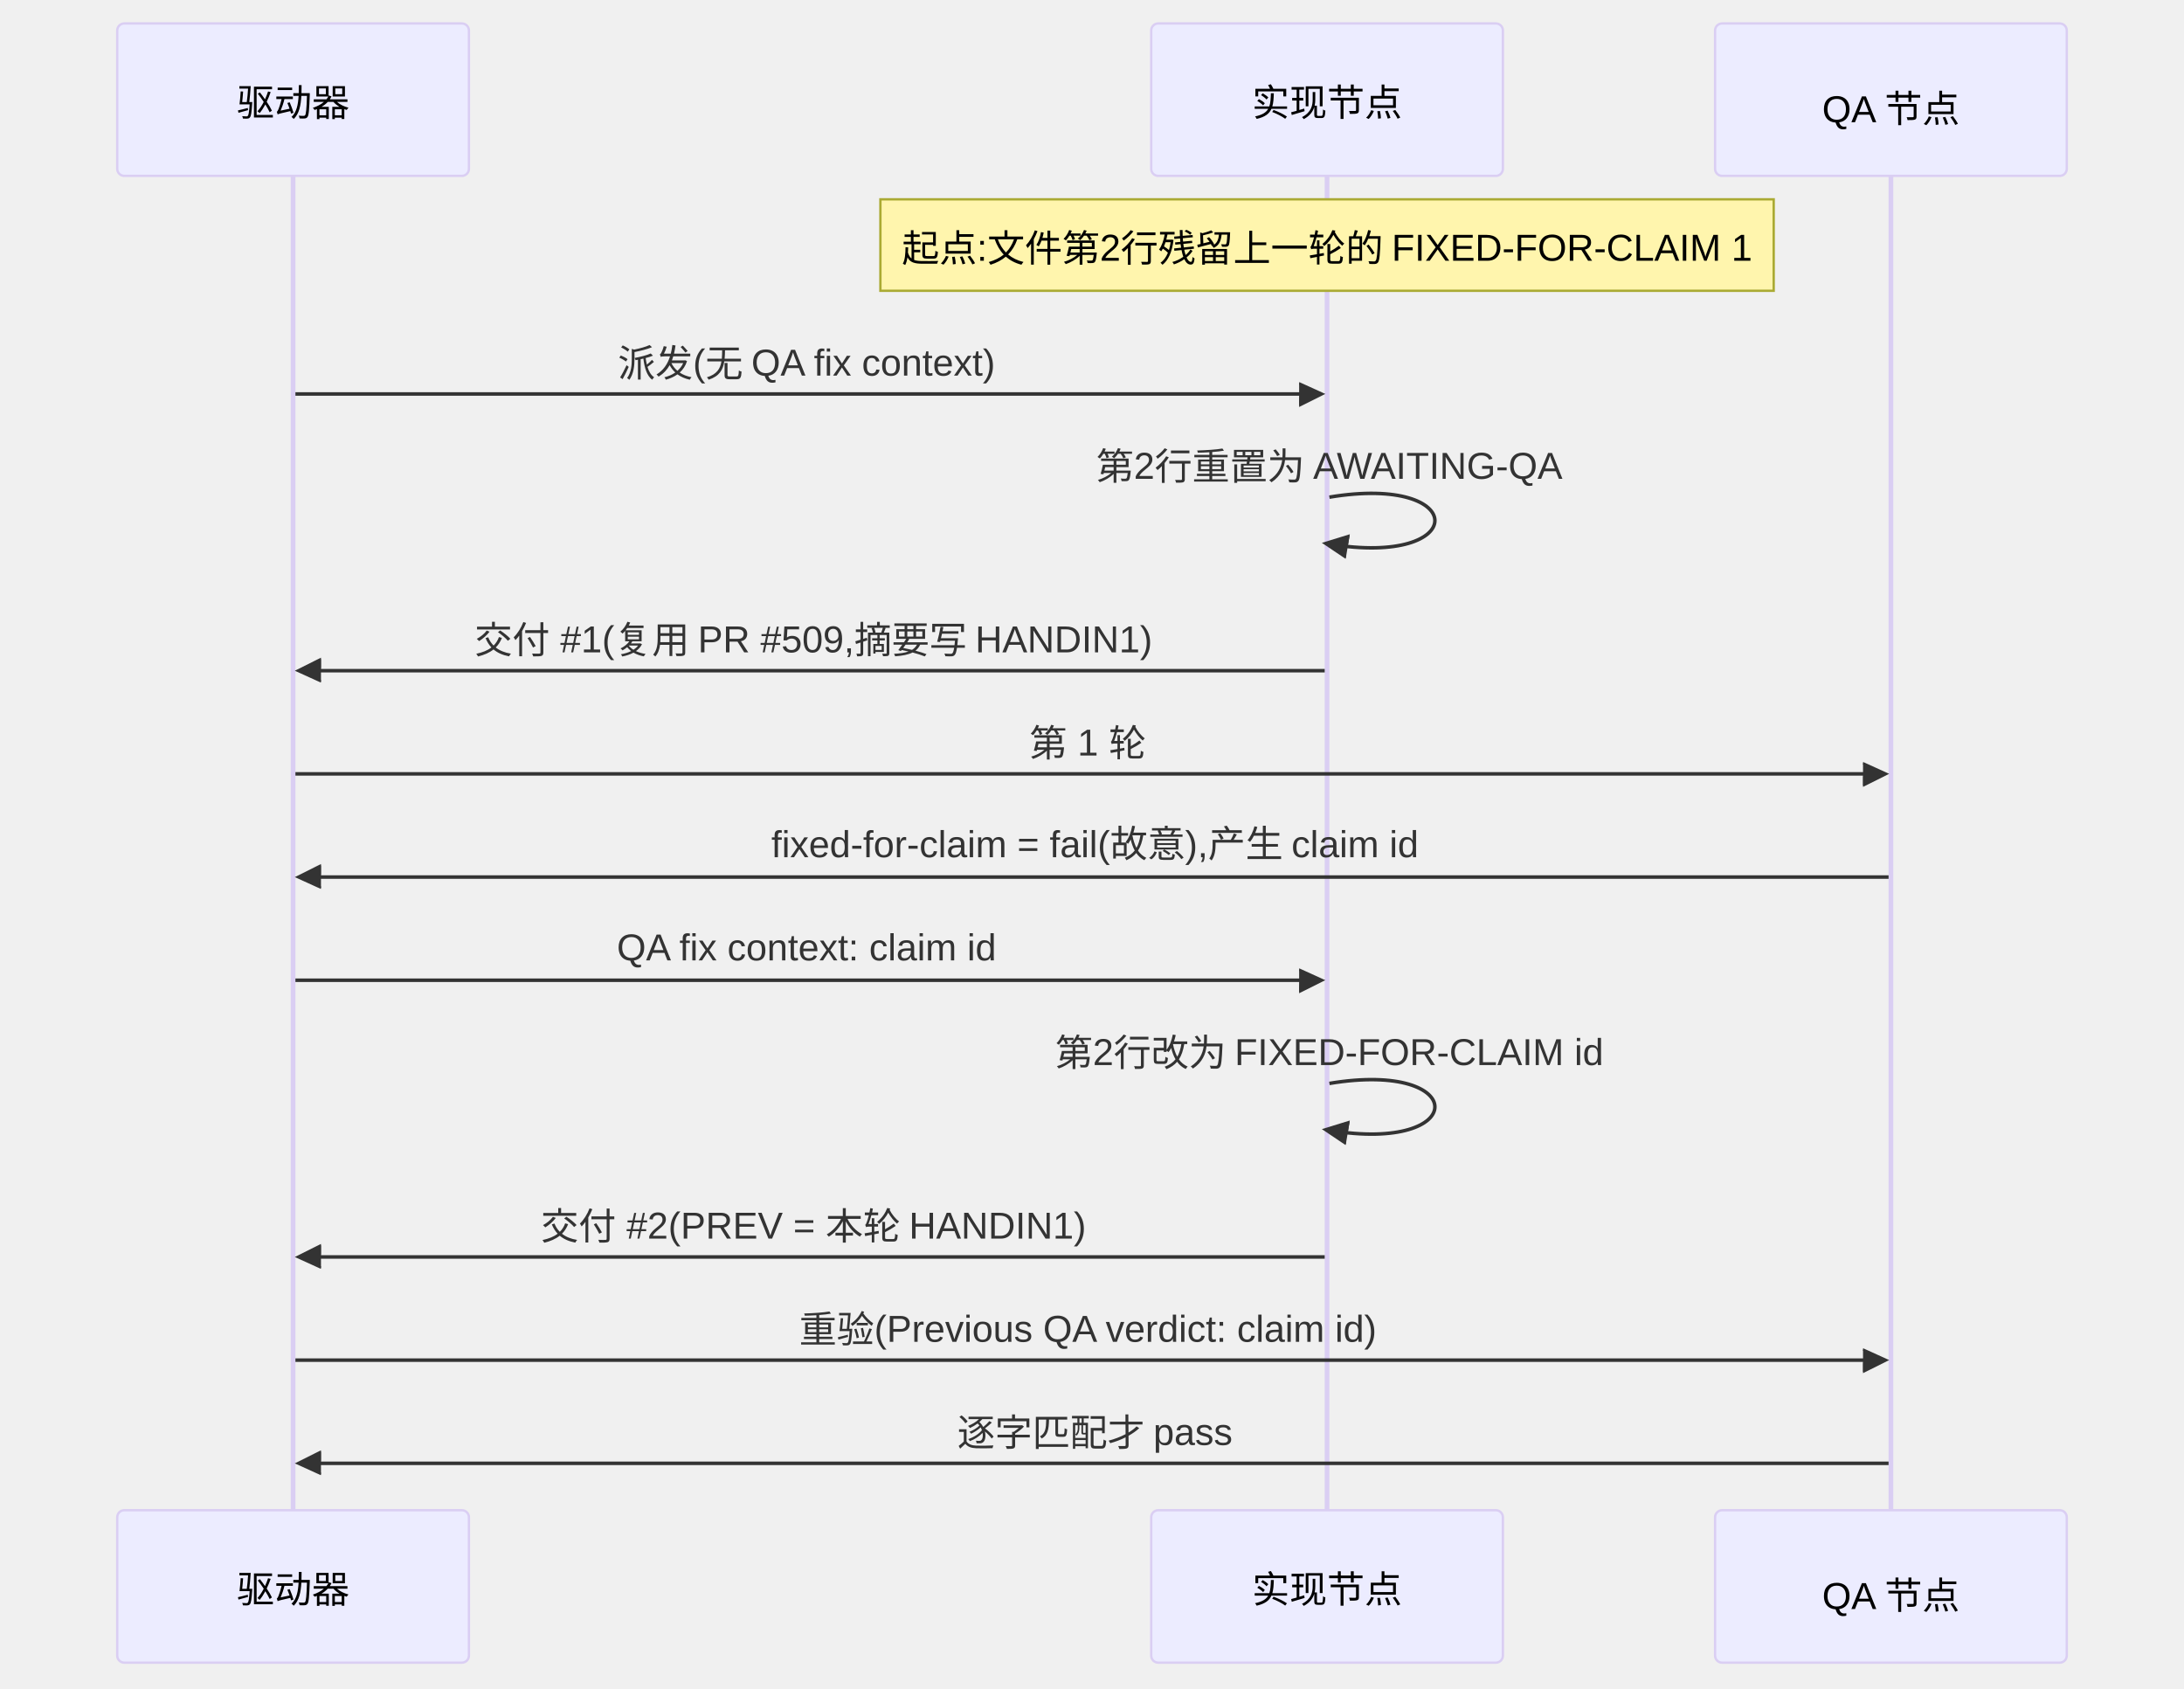
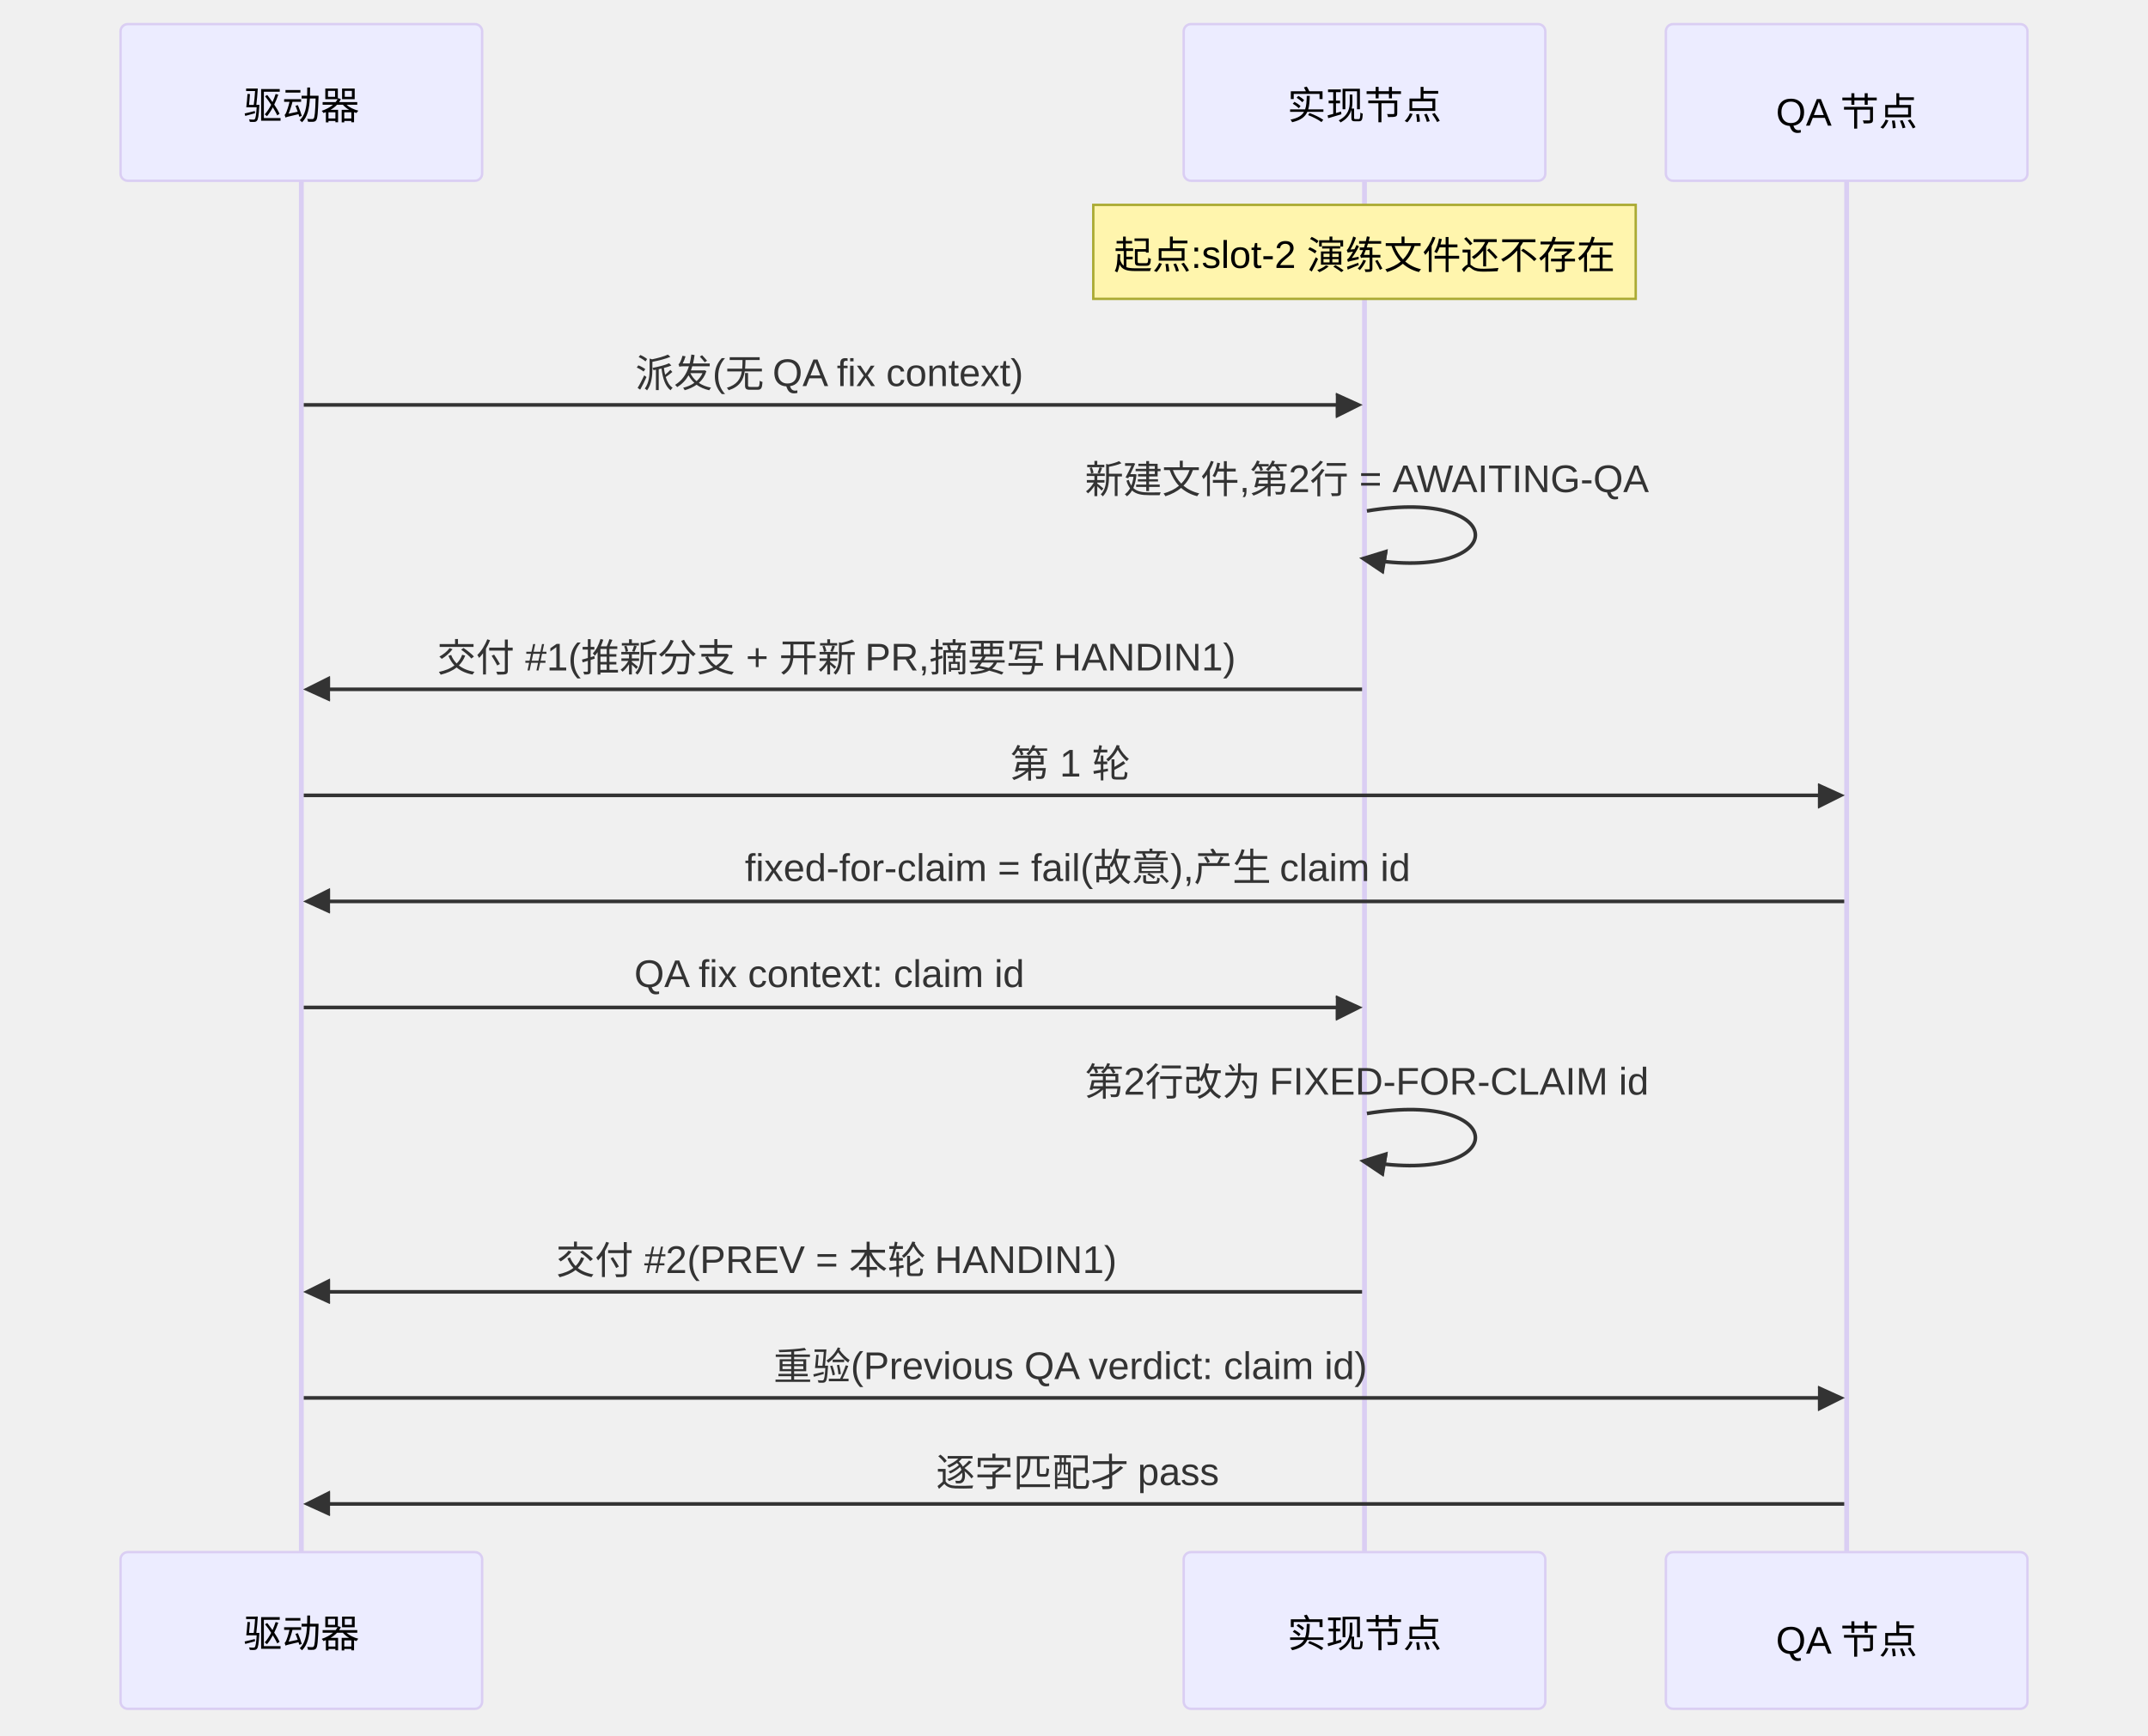
- <svg xmlns="http://www.w3.org/2000/svg" id="FLY-3150-d1" width="100%" style="max-width: 931.5px; background-color: white;" viewBox="-50 -10 931.5 720" role="graphics-document document" aria-roledescription="sequence">
+ <svg xmlns="http://www.w3.org/2000/svg" id="FLY-3150-d1" width="100%" style="max-width: 891px; background-color: white;" viewBox="-50 -10 891 720" role="graphics-document document" aria-roledescription="sequence">
  <g>
-     <rect x="681.5" y="634" fill="#eaeaea" stroke="#666" width="150" height="65" name="Q" rx="3" ry="3" class="actor actor-bottom" />
-     <text x="756.5" y="666.5" dominant-baseline="central" alignment-baseline="central" class="actor actor-box" style="text-anchor: middle; font-size: 16px; font-weight: 400;">
-       <tspan x="756.5" dy="0">QA 节点</tspan>
+     <rect x="641" y="634" fill="#eaeaea" stroke="#666" width="150" height="65" name="Q" rx="3" ry="3" class="actor actor-bottom" />
+     <text x="716" y="666.5" dominant-baseline="central" alignment-baseline="central" class="actor actor-box" style="text-anchor: middle; font-size: 16px; font-weight: 400;">
+       <tspan x="716" dy="0">QA 节点</tspan>
    </text>
  </g>
  <g>
    <rect x="441" y="634" fill="#eaeaea" stroke="#666" width="150" height="65" name="I" rx="3" ry="3" class="actor actor-bottom" />
    <text x="516" y="666.5" dominant-baseline="central" alignment-baseline="central" class="actor actor-box" style="text-anchor: middle; font-size: 16px; font-weight: 400;">
      <tspan x="516" dy="0">实现节点</tspan>
    </text>
  </g>
  <g>
    <rect x="0" y="634" fill="#eaeaea" stroke="#666" width="150" height="65" name="D" rx="3" ry="3" class="actor actor-bottom" />
    <text x="75" y="666.5" dominant-baseline="central" alignment-baseline="central" class="actor actor-box" style="text-anchor: middle; font-size: 16px; font-weight: 400;">
      <tspan x="75" dy="0">驱动器</tspan>
    </text>
  </g>
  <g>
-     <line id="actor2" x1="756.5" y1="65" x2="756.5" y2="634" class="actor-line 200" stroke-width="0.5px" stroke="#999" name="Q" />
+     <line id="actor2" x1="716" y1="65" x2="716" y2="634" class="actor-line 200" stroke-width="0.5px" stroke="#999" name="Q" />
    <g id="root-2">
-       <rect x="681.5" y="0" fill="#eaeaea" stroke="#666" width="150" height="65" name="Q" rx="3" ry="3" class="actor actor-top" />
-       <text x="756.5" y="32.5" dominant-baseline="central" alignment-baseline="central" class="actor actor-box" style="text-anchor: middle; font-size: 16px; font-weight: 400;">
-         <tspan x="756.5" dy="0">QA 节点</tspan>
+       <rect x="641" y="0" fill="#eaeaea" stroke="#666" width="150" height="65" name="Q" rx="3" ry="3" class="actor actor-top" />
+       <text x="716" y="32.5" dominant-baseline="central" alignment-baseline="central" class="actor actor-box" style="text-anchor: middle; font-size: 16px; font-weight: 400;">
+         <tspan x="716" dy="0">QA 节点</tspan>
      </text>
    </g>
  </g>
  <g>
    <line id="actor1" x1="516" y1="65" x2="516" y2="634" class="actor-line 200" stroke-width="0.5px" stroke="#999" name="I" />
    <g id="root-1">
      <rect x="441" y="0" fill="#eaeaea" stroke="#666" width="150" height="65" name="I" rx="3" ry="3" class="actor actor-top" />
      <text x="516" y="32.5" dominant-baseline="central" alignment-baseline="central" class="actor actor-box" style="text-anchor: middle; font-size: 16px; font-weight: 400;">
        <tspan x="516" dy="0">实现节点</tspan>
      </text>
    </g>
  </g>
  <g>
    <line id="actor0" x1="75" y1="65" x2="75" y2="634" class="actor-line 200" stroke-width="0.5px" stroke="#999" name="D" />
    <g id="root-0">
      <rect x="0" y="0" fill="#eaeaea" stroke="#666" width="150" height="65" name="D" rx="3" ry="3" class="actor actor-top" />
      <text x="75" y="32.5" dominant-baseline="central" alignment-baseline="central" class="actor actor-box" style="text-anchor: middle; font-size: 16px; font-weight: 400;">
        <tspan x="75" dy="0">驱动器</tspan>
      </text>
    </g>
  </g>
  <style>#FLY-3150-d1{font-family:"trebuchet ms",verdana,arial,sans-serif;font-size:16px;fill:#333;}@keyframes edge-animation-frame{from{stroke-dashoffset:0;}}@keyframes dash{to{stroke-dashoffset:0;}}#FLY-3150-d1 .edge-animation-slow{stroke-dasharray:9,5!important;stroke-dashoffset:900;animation:dash 50s linear infinite;stroke-linecap:round;}#FLY-3150-d1 .edge-animation-fast{stroke-dasharray:9,5!important;stroke-dashoffset:900;animation:dash 20s linear infinite;stroke-linecap:round;}#FLY-3150-d1 .error-icon{fill:#552222;}#FLY-3150-d1 .error-text{fill:#552222;stroke:#552222;}#FLY-3150-d1 .edge-thickness-normal{stroke-width:1px;}#FLY-3150-d1 .edge-thickness-thick{stroke-width:3.5px;}#FLY-3150-d1 .edge-pattern-solid{stroke-dasharray:0;}#FLY-3150-d1 .edge-thickness-invisible{stroke-width:0;fill:none;}#FLY-3150-d1 .edge-pattern-dashed{stroke-dasharray:3;}#FLY-3150-d1 .edge-pattern-dotted{stroke-dasharray:2;}#FLY-3150-d1 .marker{fill:#333333;stroke:#333333;}#FLY-3150-d1 .marker.cross{stroke:#333333;}#FLY-3150-d1 svg{font-family:"trebuchet ms",verdana,arial,sans-serif;font-size:16px;}#FLY-3150-d1 p{margin:0;}#FLY-3150-d1 .actor{stroke:hsl(259.626, 59.777%, 87.902%);fill:#ECECFF;}#FLY-3150-d1 text.actor&gt;tspan{fill:black;stroke:none;}#FLY-3150-d1 .actor-line{stroke:hsl(259.626, 59.777%, 87.902%);}#FLY-3150-d1 .innerArc{stroke-width:1.5;stroke-dasharray:none;}#FLY-3150-d1 .messageLine0{stroke-width:1.5;stroke-dasharray:none;stroke:#333;}#FLY-3150-d1 .messageLine1{stroke-width:1.5;stroke-dasharray:2,2;stroke:#333;}#FLY-3150-d1 #arrowhead path{fill:#333;stroke:#333;}#FLY-3150-d1 .sequenceNumber{fill:white;}#FLY-3150-d1 #sequencenumber{fill:#333;}#FLY-3150-d1 #crosshead path{fill:#333;stroke:#333;}#FLY-3150-d1 .messageText{fill:#333;stroke:none;}#FLY-3150-d1 .labelBox{stroke:hsl(259.626, 59.777%, 87.902%);fill:#ECECFF;}#FLY-3150-d1 .labelText,#FLY-3150-d1 .labelText&gt;tspan{fill:black;stroke:none;}#FLY-3150-d1 .loopText,#FLY-3150-d1 .loopText&gt;tspan{fill:black;stroke:none;}#FLY-3150-d1 .loopLine{stroke-width:2px;stroke-dasharray:2,2;stroke:hsl(259.626, 59.777%, 87.902%);fill:hsl(259.626, 59.777%, 87.902%);}#FLY-3150-d1 .note{stroke:#aaaa33;fill:#fff5ad;}#FLY-3150-d1 .noteText,#FLY-3150-d1 .noteText&gt;tspan{fill:black;stroke:none;}#FLY-3150-d1 .activation0{fill:#f4f4f4;stroke:#666;}#FLY-3150-d1 .activation1{fill:#f4f4f4;stroke:#666;}#FLY-3150-d1 .activation2{fill:#f4f4f4;stroke:#666;}#FLY-3150-d1 .actorPopupMenu{position:absolute;}#FLY-3150-d1 .actorPopupMenuPanel{position:absolute;fill:#ECECFF;box-shadow:0px 8px 16px 0px rgba(0,0,0,0.2);filter:drop-shadow(3px 5px 2px rgb(0 0 0 / 0.4));}#FLY-3150-d1 .actor-man line{stroke:hsl(259.626, 59.777%, 87.902%);fill:#ECECFF;}#FLY-3150-d1 .actor-man circle,#FLY-3150-d1 line{stroke:hsl(259.626, 59.777%, 87.902%);fill:#ECECFF;stroke-width:2px;}#FLY-3150-d1 :root{--mermaid-font-family:"trebuchet ms",verdana,arial,sans-serif;}</style>
  <g />
  <defs>
    <symbol id="computer" width="24" height="24">
      <path transform="scale(.5)" d="M2 2v13h20v-13h-20zm18 11h-16v-9h16v9zm-10.228 6l.466-1h3.524l.467 1h-4.457zm14.228 3h-24l2-6h2.104l-1.33 4h18.45l-1.297-4h2.073l2 6zm-5-10h-14v-7h14v7z" />
    </symbol>
  </defs>
  <defs>
    <symbol id="database" fill-rule="evenodd" clip-rule="evenodd">
      <path transform="scale(.5)" d="M12.258.001l.256.004.255.005.253.008.251.01.249.012.247.015.246.016.242.019.241.02.239.023.236.024.233.027.231.028.229.031.225.032.223.034.22.036.217.038.214.04.211.041.208.043.205.045.201.046.198.048.194.05.191.051.187.053.183.054.18.056.175.057.172.059.168.06.163.061.16.063.155.064.15.066.074.033.073.033.071.034.07.034.069.035.068.035.067.035.066.035.064.036.064.036.062.036.06.036.06.037.058.037.058.037.055.038.055.038.053.038.052.038.051.039.05.039.048.039.047.039.045.04.044.04.043.04.041.04.04.041.039.041.037.041.036.041.034.041.033.042.032.042.03.042.029.042.027.042.026.043.024.043.023.043.021.043.02.043.018.044.017.043.015.044.013.044.012.044.011.045.009.044.007.045.006.045.004.045.002.045.001.045v17l-.001.045-.002.045-.004.045-.006.045-.007.045-.009.044-.011.045-.012.044-.013.044-.015.044-.017.043-.018.044-.02.043-.021.043-.023.043-.024.043-.026.043-.027.042-.029.042-.03.042-.032.042-.033.042-.034.041-.036.041-.037.041-.039.041-.04.041-.041.04-.043.04-.044.04-.045.04-.047.039-.048.039-.05.039-.051.039-.052.038-.053.038-.055.038-.055.038-.058.037-.058.037-.06.037-.06.036-.062.036-.064.036-.064.036-.066.035-.067.035-.068.035-.069.035-.07.034-.071.034-.073.033-.074.033-.15.066-.155.064-.16.063-.163.061-.168.06-.172.059-.175.057-.18.056-.183.054-.187.053-.191.051-.194.05-.198.048-.201.046-.205.045-.208.043-.211.041-.214.04-.217.038-.22.036-.223.034-.225.032-.229.031-.231.028-.233.027-.236.024-.239.023-.241.02-.242.019-.246.016-.247.015-.249.012-.251.01-.253.008-.255.005-.256.004-.258.001-.258-.001-.256-.004-.255-.005-.253-.008-.251-.01-.249-.012-.247-.015-.245-.016-.243-.019-.241-.02-.238-.023-.236-.024-.234-.027-.231-.028-.228-.031-.226-.032-.223-.034-.22-.036-.217-.038-.214-.04-.211-.041-.208-.043-.204-.045-.201-.046-.198-.048-.195-.05-.19-.051-.187-.053-.184-.054-.179-.056-.176-.057-.172-.059-.167-.06-.164-.061-.159-.063-.155-.064-.151-.066-.074-.033-.072-.033-.072-.034-.07-.034-.069-.035-.068-.035-.067-.035-.066-.035-.064-.036-.063-.036-.062-.036-.061-.036-.06-.037-.058-.037-.057-.037-.056-.038-.055-.038-.053-.038-.052-.038-.051-.039-.049-.039-.049-.039-.046-.039-.046-.04-.044-.04-.043-.04-.041-.04-.04-.041-.039-.041-.037-.041-.036-.041-.034-.041-.033-.042-.032-.042-.03-.042-.029-.042-.027-.042-.026-.043-.024-.043-.023-.043-.021-.043-.02-.043-.018-.044-.017-.043-.015-.044-.013-.044-.012-.044-.011-.045-.009-.044-.007-.045-.006-.045-.004-.045-.002-.045-.001-.045v-17l.001-.045.002-.045.004-.045.006-.045.007-.045.009-.044.011-.045.012-.044.013-.044.015-.044.017-.043.018-.044.02-.043.021-.043.023-.043.024-.043.026-.043.027-.042.029-.042.03-.042.032-.042.033-.042.034-.041.036-.041.037-.041.039-.041.04-.041.041-.04.043-.04.044-.04.046-.04.046-.039.049-.039.049-.039.051-.039.052-.038.053-.038.055-.038.056-.038.057-.037.058-.037.06-.037.061-.036.062-.036.063-.036.064-.036.066-.035.067-.035.068-.035.069-.035.07-.034.072-.034.072-.033.074-.033.151-.066.155-.064.159-.063.164-.061.167-.06.172-.059.176-.057.179-.056.184-.054.187-.053.19-.051.195-.05.198-.048.201-.046.204-.045.208-.043.211-.041.214-.04.217-.038.22-.036.223-.034.226-.032.228-.031.231-.028.234-.027.236-.024.238-.023.241-.02.243-.019.245-.016.247-.015.249-.012.251-.01.253-.008.255-.005.256-.004.258-.001.258.001zm-9.258 20.499v.01l.001.021.003.021.004.022.005.021.006.022.007.022.009.023.01.022.011.023.012.023.013.023.015.023.016.024.017.023.018.024.019.024.021.024.022.025.023.024.024.025.052.049.056.05.061.051.066.051.07.051.075.051.079.052.084.052.088.052.092.052.097.052.102.051.105.052.11.052.114.051.119.051.123.051.127.05.131.05.135.05.139.048.144.049.147.047.152.047.155.047.16.045.163.045.167.043.171.043.176.041.178.041.183.039.187.039.19.037.194.035.197.035.202.033.204.031.209.03.212.029.216.027.219.025.222.024.226.021.23.02.233.018.236.016.24.015.243.012.246.01.249.008.253.005.256.004.259.001.26-.001.257-.004.254-.005.25-.008.247-.011.244-.012.241-.014.237-.016.233-.018.231-.021.226-.021.224-.024.22-.026.216-.027.212-.028.21-.031.205-.031.202-.034.198-.034.194-.036.191-.037.187-.039.183-.04.179-.04.175-.042.172-.043.168-.044.163-.045.16-.046.155-.046.152-.047.148-.048.143-.049.139-.049.136-.05.131-.05.126-.05.123-.051.118-.052.114-.051.11-.052.106-.052.101-.052.096-.052.092-.052.088-.053.083-.051.079-.052.074-.052.07-.051.065-.051.06-.051.056-.05.051-.05.023-.024.023-.025.021-.024.02-.024.019-.024.018-.024.017-.024.015-.023.014-.024.013-.023.012-.023.01-.023.01-.022.008-.022.006-.022.006-.022.004-.022.004-.021.001-.021.001-.021v-4.127l-.077.055-.08.053-.083.054-.085.053-.087.052-.09.052-.093.051-.095.05-.097.05-.1.049-.102.049-.105.048-.106.047-.109.047-.111.046-.114.045-.115.045-.118.044-.12.043-.122.042-.124.042-.126.041-.128.04-.13.04-.132.038-.134.038-.135.037-.138.037-.139.035-.142.035-.143.034-.144.033-.147.032-.148.031-.15.03-.151.03-.153.029-.154.027-.156.027-.158.026-.159.025-.161.024-.162.023-.163.022-.165.021-.166.02-.167.019-.169.018-.169.017-.171.016-.173.015-.173.014-.175.013-.175.012-.177.011-.178.01-.179.008-.179.008-.181.006-.182.005-.182.004-.184.003-.184.002h-.37l-.184-.002-.184-.003-.182-.004-.182-.005-.181-.006-.179-.008-.179-.008-.178-.01-.176-.011-.176-.012-.175-.013-.173-.014-.172-.015-.171-.016-.17-.017-.169-.018-.167-.019-.166-.02-.165-.021-.163-.022-.162-.023-.161-.024-.159-.025-.157-.026-.156-.027-.155-.027-.153-.029-.151-.03-.15-.03-.148-.031-.146-.032-.145-.033-.143-.034-.141-.035-.14-.035-.137-.037-.136-.037-.134-.038-.132-.038-.13-.04-.128-.04-.126-.041-.124-.042-.122-.042-.12-.044-.117-.043-.116-.045-.113-.045-.112-.046-.109-.047-.106-.047-.105-.048-.102-.049-.1-.049-.097-.05-.095-.05-.093-.052-.09-.051-.087-.052-.085-.053-.083-.054-.08-.054-.077-.054v4.127zm0-5.654v.011l.001.021.003.021.004.021.005.022.006.022.007.022.009.022.01.022.011.023.012.023.013.023.015.024.016.023.017.024.018.024.019.024.021.024.022.024.023.025.024.024.052.05.056.05.061.05.066.051.07.051.075.052.079.051.084.052.088.052.092.052.097.052.102.052.105.052.11.051.114.051.119.052.123.05.127.051.131.05.135.049.139.049.144.048.147.048.152.047.155.046.16.045.163.045.167.044.171.042.176.042.178.04.183.04.187.038.19.037.194.036.197.034.202.033.204.032.209.03.212.028.216.027.219.025.222.024.226.022.23.02.233.018.236.016.24.014.243.012.246.01.249.008.253.006.256.003.259.001.26-.001.257-.003.254-.006.25-.008.247-.01.244-.012.241-.015.237-.016.233-.018.231-.02.226-.022.224-.024.22-.025.216-.027.212-.029.21-.03.205-.032.202-.033.198-.035.194-.036.191-.037.187-.039.183-.039.179-.041.175-.042.172-.043.168-.044.163-.045.16-.045.155-.047.152-.047.148-.048.143-.048.139-.05.136-.049.131-.05.126-.051.123-.051.118-.051.114-.052.11-.052.106-.052.101-.052.096-.052.092-.052.088-.052.083-.052.079-.052.074-.051.07-.052.065-.051.06-.05.056-.051.051-.049.023-.025.023-.024.021-.025.02-.024.019-.024.018-.024.017-.024.015-.023.014-.023.013-.024.012-.022.01-.023.01-.023.008-.022.006-.022.006-.022.004-.021.004-.022.001-.021.001-.021v-4.139l-.077.054-.08.054-.083.054-.085.052-.087.053-.09.051-.093.051-.095.051-.097.05-.1.049-.102.049-.105.048-.106.047-.109.047-.111.046-.114.045-.115.044-.118.044-.12.044-.122.042-.124.042-.126.041-.128.04-.13.039-.132.039-.134.038-.135.037-.138.036-.139.036-.142.035-.143.033-.144.033-.147.033-.148.031-.15.03-.151.03-.153.028-.154.028-.156.027-.158.026-.159.025-.161.024-.162.023-.163.022-.165.021-.166.02-.167.019-.169.018-.169.017-.171.016-.173.015-.173.014-.175.013-.175.012-.177.011-.178.009-.179.009-.179.007-.181.007-.182.005-.182.004-.184.003-.184.002h-.37l-.184-.002-.184-.003-.182-.004-.182-.005-.181-.007-.179-.007-.179-.009-.178-.009-.176-.011-.176-.012-.175-.013-.173-.014-.172-.015-.171-.016-.17-.017-.169-.018-.167-.019-.166-.02-.165-.021-.163-.022-.162-.023-.161-.024-.159-.025-.157-.026-.156-.027-.155-.028-.153-.028-.151-.03-.15-.03-.148-.031-.146-.033-.145-.033-.143-.033-.141-.035-.14-.036-.137-.036-.136-.037-.134-.038-.132-.039-.13-.039-.128-.04-.126-.041-.124-.042-.122-.043-.12-.043-.117-.044-.116-.044-.113-.046-.112-.046-.109-.046-.106-.047-.105-.048-.102-.049-.1-.049-.097-.05-.095-.051-.093-.051-.09-.051-.087-.053-.085-.052-.083-.054-.08-.054-.077-.054v4.139zm0-5.666v.011l.001.02.003.022.004.021.005.022.006.021.007.022.009.023.01.022.011.023.012.023.013.023.015.023.016.024.017.024.018.023.019.024.021.025.022.024.023.024.024.025.052.05.056.05.061.05.066.051.07.051.075.052.079.051.084.052.088.052.092.052.097.052.102.052.105.051.11.052.114.051.119.051.123.051.127.05.131.05.135.05.139.049.144.048.147.048.152.047.155.046.16.045.163.045.167.043.171.043.176.042.178.04.183.04.187.038.19.037.194.036.197.034.202.033.204.032.209.03.212.028.216.027.219.025.222.024.226.021.23.02.233.018.236.017.24.014.243.012.246.01.249.008.253.006.256.003.259.001.26-.001.257-.003.254-.006.25-.008.247-.01.244-.013.241-.014.237-.016.233-.018.231-.02.226-.022.224-.024.22-.025.216-.027.212-.029.21-.03.205-.032.202-.033.198-.035.194-.036.191-.037.187-.039.183-.039.179-.041.175-.042.172-.043.168-.044.163-.045.16-.045.155-.047.152-.047.148-.048.143-.049.139-.049.136-.049.131-.051.126-.05.123-.051.118-.052.114-.051.11-.052.106-.052.101-.052.096-.052.092-.052.088-.052.083-.052.079-.052.074-.052.07-.051.065-.051.06-.051.056-.05.051-.049.023-.025.023-.025.021-.024.02-.024.019-.024.018-.024.017-.024.015-.023.014-.024.013-.023.012-.023.01-.022.01-.023.008-.022.006-.022.006-.022.004-.022.004-.021.001-.021.001-.021v-4.153l-.077.054-.08.054-.083.053-.085.053-.087.053-.09.051-.093.051-.095.051-.097.05-.1.049-.102.048-.105.048-.106.048-.109.046-.111.046-.114.046-.115.044-.118.044-.12.043-.122.043-.124.042-.126.041-.128.04-.13.039-.132.039-.134.038-.135.037-.138.036-.139.036-.142.034-.143.034-.144.033-.147.032-.148.032-.15.03-.151.03-.153.028-.154.028-.156.027-.158.026-.159.024-.161.024-.162.023-.163.023-.165.021-.166.02-.167.019-.169.018-.169.017-.171.016-.173.015-.173.014-.175.013-.175.012-.177.01-.178.01-.179.009-.179.007-.181.006-.182.006-.182.004-.184.003-.184.001-.185.001-.185-.001-.184-.001-.184-.003-.182-.004-.182-.006-.181-.006-.179-.007-.179-.009-.178-.01-.176-.01-.176-.012-.175-.013-.173-.014-.172-.015-.171-.016-.17-.017-.169-.018-.167-.019-.166-.02-.165-.021-.163-.023-.162-.023-.161-.024-.159-.024-.157-.026-.156-.027-.155-.028-.153-.028-.151-.03-.15-.03-.148-.032-.146-.032-.145-.033-.143-.034-.141-.034-.14-.036-.137-.036-.136-.037-.134-.038-.132-.039-.13-.039-.128-.041-.126-.041-.124-.041-.122-.043-.12-.043-.117-.044-.116-.044-.113-.046-.112-.046-.109-.046-.106-.048-.105-.048-.102-.048-.1-.05-.097-.049-.095-.051-.093-.051-.09-.052-.087-.052-.085-.053-.083-.053-.08-.054-.077-.054v4.153zm8.74-8.179l-.257.004-.254.005-.25.008-.247.011-.244.012-.241.014-.237.016-.233.018-.231.021-.226.022-.224.023-.22.026-.216.027-.212.028-.21.031-.205.032-.202.033-.198.034-.194.036-.191.038-.187.038-.183.04-.179.041-.175.042-.172.043-.168.043-.163.045-.16.046-.155.046-.152.048-.148.048-.143.048-.139.049-.136.05-.131.05-.126.051-.123.051-.118.051-.114.052-.11.052-.106.052-.101.052-.096.052-.092.052-.088.052-.083.052-.079.052-.074.051-.07.052-.065.051-.06.05-.056.05-.051.05-.023.025-.023.024-.021.024-.02.025-.019.024-.018.024-.017.023-.015.024-.014.023-.013.023-.012.023-.01.023-.01.022-.008.022-.006.023-.006.021-.004.022-.004.021-.001.021-.001.021.001.021.001.021.004.021.004.022.006.021.006.023.008.022.01.022.01.023.012.023.013.023.014.023.015.024.017.023.018.024.019.024.02.025.021.024.023.024.023.025.051.05.056.05.06.05.065.051.07.052.074.051.079.052.083.052.088.052.092.052.096.052.101.052.106.052.11.052.114.052.118.051.123.051.126.051.131.05.136.05.139.049.143.048.148.048.152.048.155.046.16.046.163.045.168.043.172.043.175.042.179.041.183.04.187.038.191.038.194.036.198.034.202.033.205.032.21.031.212.028.216.027.22.026.224.023.226.022.231.021.233.018.237.016.241.014.244.012.247.011.25.008.254.005.257.004.26.001.26-.001.257-.004.254-.005.25-.008.247-.011.244-.012.241-.014.237-.016.233-.018.231-.021.226-.022.224-.023.22-.026.216-.027.212-.028.21-.031.205-.032.202-.033.198-.034.194-.036.191-.038.187-.038.183-.04.179-.041.175-.042.172-.043.168-.043.163-.045.16-.046.155-.046.152-.048.148-.048.143-.048.139-.049.136-.05.131-.05.126-.051.123-.051.118-.051.114-.052.11-.052.106-.052.101-.052.096-.052.092-.052.088-.052.083-.052.079-.052.074-.051.07-.052.065-.051.06-.05.056-.05.051-.05.023-.025.023-.024.021-.024.02-.025.019-.024.018-.024.017-.023.015-.024.014-.023.013-.023.012-.023.01-.023.01-.022.008-.022.006-.023.006-.021.004-.022.004-.021.001-.021.001-.021-.001-.021-.001-.021-.004-.021-.004-.022-.006-.021-.006-.023-.008-.022-.01-.022-.01-.023-.012-.023-.013-.023-.014-.023-.015-.024-.017-.023-.018-.024-.019-.024-.02-.025-.021-.024-.023-.024-.023-.025-.051-.05-.056-.05-.06-.05-.065-.051-.07-.052-.074-.051-.079-.052-.083-.052-.088-.052-.092-.052-.096-.052-.101-.052-.106-.052-.11-.052-.114-.052-.118-.051-.123-.051-.126-.051-.131-.05-.136-.05-.139-.049-.143-.048-.148-.048-.152-.048-.155-.046-.16-.046-.163-.045-.168-.043-.172-.043-.175-.042-.179-.041-.183-.04-.187-.038-.191-.038-.194-.036-.198-.034-.202-.033-.205-.032-.21-.031-.212-.028-.216-.027-.22-.026-.224-.023-.226-.022-.231-.021-.233-.018-.237-.016-.241-.014-.244-.012-.247-.011-.25-.008-.254-.005-.257-.004-.26-.001-.26.001z" />
    </symbol>
  </defs>
  <defs>
    <symbol id="clock" width="24" height="24">
      <path transform="scale(.5)" d="M12 2c5.514 0 10 4.486 10 10s-4.486 10-10 10-10-4.486-10-10 4.486-10 10-10zm0-2c-6.627 0-12 5.373-12 12s5.373 12 12 12 12-5.373 12-12-5.373-12-12-12zm5.848 12.459c.202.038.202.333.001.372-1.907.361-6.045 1.111-6.547 1.111-.719 0-1.301-.582-1.301-1.301 0-.512.77-5.447 1.125-7.445.034-.192.312-.181.343.014l.985 6.238 5.394 1.011z" />
    </symbol>
  </defs>
  <defs>
    <marker id="arrowhead" refX="7.9" refY="5" markerUnits="userSpaceOnUse" markerWidth="12" markerHeight="12" orient="auto-start-reverse">
      <path d="M -1 0 L 10 5 L 0 10 z" />
    </marker>
  </defs>
  <defs>
    <marker id="crosshead" markerWidth="15" markerHeight="8" orient="auto" refX="4" refY="4.5">
      <path fill="none" stroke="#000000" stroke-width="1pt" d="M 1,2 L 6,7 M 6,2 L 1,7" style="stroke-dasharray: 0, 0;" />
    </marker>
  </defs>
  <defs>
    <marker id="filled-head" refX="15.5" refY="7" markerWidth="20" markerHeight="28" orient="auto">
      <path d="M 18,7 L9,13 L14,7 L9,1 Z" />
    </marker>
  </defs>
  <defs>
    <marker id="sequencenumber" refX="15" refY="15" markerWidth="60" markerHeight="40" orient="auto">
      <circle cx="15" cy="15" r="6" />
    </marker>
  </defs>
  <g>
-     <rect x="325.5" y="75" fill="#EDF2AE" stroke="#666" width="381" height="39" class="note" />
+     <rect x="403.5" y="75" fill="#EDF2AE" stroke="#666" width="225" height="39" class="note" />
    <text x="516" y="80" text-anchor="middle" dominant-baseline="middle" alignment-baseline="middle" class="noteText" dy="1em" style="font-size: 16px; font-weight: 400;">
-       <tspan x="516">起点:文件第2行残留上一轮的 FIXED-FOR-CLAIM 1</tspan>
+       <tspan x="516">起点:slot-2 演练文件还不存在</tspan>
    </text>
  </g>
  <text x="294" y="129" text-anchor="middle" dominant-baseline="middle" alignment-baseline="middle" class="messageText" dy="1em" style="font-size: 16px; font-weight: 400;">派发(无 QA fix context)</text>
  <line x1="76" y1="158" x2="512" y2="158" class="messageLine0" stroke-width="2" stroke="none" marker-end="url(#arrowhead)" style="fill: none;" />
-   <text x="517" y="173" text-anchor="middle" dominant-baseline="middle" alignment-baseline="middle" class="messageText" dy="1em" style="font-size: 16px; font-weight: 400;">第2行重置为 AWAITING-QA</text>
+   <text x="517" y="173" text-anchor="middle" dominant-baseline="middle" alignment-baseline="middle" class="messageText" dy="1em" style="font-size: 16px; font-weight: 400;">新建文件,第2行 = AWAITING-QA</text>
  <path d="M 517,202 C 577,192 577,232 517,222" class="messageLine0" stroke-width="2" stroke="none" marker-end="url(#arrowhead)" style="fill: none;" />
-   <text x="297" y="247" text-anchor="middle" dominant-baseline="middle" alignment-baseline="middle" class="messageText" dy="1em" style="font-size: 16px; font-weight: 400;">交付 #1(复用 PR #509,摘要写 HANDIN1)</text>
+   <text x="297" y="247" text-anchor="middle" dominant-baseline="middle" alignment-baseline="middle" class="messageText" dy="1em" style="font-size: 16px; font-weight: 400;">交付 #1(推新分支 + 开新 PR,摘要写 HANDIN1)</text>
  <line x1="515" y1="276" x2="79" y2="276" class="messageLine0" stroke-width="2" stroke="none" marker-end="url(#arrowhead)" style="fill: none;" />
-   <text x="414" y="291" text-anchor="middle" dominant-baseline="middle" alignment-baseline="middle" class="messageText" dy="1em" style="font-size: 16px; font-weight: 400;">第 1 轮</text>
-   <line x1="76" y1="320" x2="752.5" y2="320" class="messageLine0" stroke-width="2" stroke="none" marker-end="url(#arrowhead)" style="fill: none;" />
-   <text x="417" y="335" text-anchor="middle" dominant-baseline="middle" alignment-baseline="middle" class="messageText" dy="1em" style="font-size: 16px; font-weight: 400;">fixed-for-claim = fail(故意),产生 claim id</text>
-   <line x1="755.5" y1="364" x2="79" y2="364" class="messageLine0" stroke-width="2" stroke="none" marker-end="url(#arrowhead)" style="fill: none;" />
+   <text x="394" y="291" text-anchor="middle" dominant-baseline="middle" alignment-baseline="middle" class="messageText" dy="1em" style="font-size: 16px; font-weight: 400;">第 1 轮</text>
+   <line x1="76" y1="320" x2="712" y2="320" class="messageLine0" stroke-width="2" stroke="none" marker-end="url(#arrowhead)" style="fill: none;" />
+   <text x="397" y="335" text-anchor="middle" dominant-baseline="middle" alignment-baseline="middle" class="messageText" dy="1em" style="font-size: 16px; font-weight: 400;">fixed-for-claim = fail(故意),产生 claim id</text>
+   <line x1="715" y1="364" x2="79" y2="364" class="messageLine0" stroke-width="2" stroke="none" marker-end="url(#arrowhead)" style="fill: none;" />
  <text x="294" y="379" text-anchor="middle" dominant-baseline="middle" alignment-baseline="middle" class="messageText" dy="1em" style="font-size: 16px; font-weight: 400;">QA fix context: claim id</text>
  <line x1="76" y1="408" x2="512" y2="408" class="messageLine0" stroke-width="2" stroke="none" marker-end="url(#arrowhead)" style="fill: none;" />
  <text x="517" y="423" text-anchor="middle" dominant-baseline="middle" alignment-baseline="middle" class="messageText" dy="1em" style="font-size: 16px; font-weight: 400;">第2行改为 FIXED-FOR-CLAIM id</text>
  <path d="M 517,452 C 577,442 577,482 517,472" class="messageLine0" stroke-width="2" stroke="none" marker-end="url(#arrowhead)" style="fill: none;" />
  <text x="297" y="497" text-anchor="middle" dominant-baseline="middle" alignment-baseline="middle" class="messageText" dy="1em" style="font-size: 16px; font-weight: 400;">交付 #2(PREV = 本轮 HANDIN1)</text>
  <line x1="515" y1="526" x2="79" y2="526" class="messageLine0" stroke-width="2" stroke="none" marker-end="url(#arrowhead)" style="fill: none;" />
-   <text x="414" y="541" text-anchor="middle" dominant-baseline="middle" alignment-baseline="middle" class="messageText" dy="1em" style="font-size: 16px; font-weight: 400;">重验(Previous QA verdict: claim id)</text>
-   <line x1="76" y1="570" x2="752.5" y2="570" class="messageLine0" stroke-width="2" stroke="none" marker-end="url(#arrowhead)" style="fill: none;" />
-   <text x="417" y="585" text-anchor="middle" dominant-baseline="middle" alignment-baseline="middle" class="messageText" dy="1em" style="font-size: 16px; font-weight: 400;">逐字匹配才 pass</text>
-   <line x1="755.5" y1="614" x2="79" y2="614" class="messageLine0" stroke-width="2" stroke="none" marker-end="url(#arrowhead)" style="fill: none;" />
+   <text x="394" y="541" text-anchor="middle" dominant-baseline="middle" alignment-baseline="middle" class="messageText" dy="1em" style="font-size: 16px; font-weight: 400;">重验(Previous QA verdict: claim id)</text>
+   <line x1="76" y1="570" x2="712" y2="570" class="messageLine0" stroke-width="2" stroke="none" marker-end="url(#arrowhead)" style="fill: none;" />
+   <text x="397" y="585" text-anchor="middle" dominant-baseline="middle" alignment-baseline="middle" class="messageText" dy="1em" style="font-size: 16px; font-weight: 400;">逐字匹配才 pass</text>
+   <line x1="715" y1="614" x2="79" y2="614" class="messageLine0" stroke-width="2" stroke="none" marker-end="url(#arrowhead)" style="fill: none;" />
</svg>
